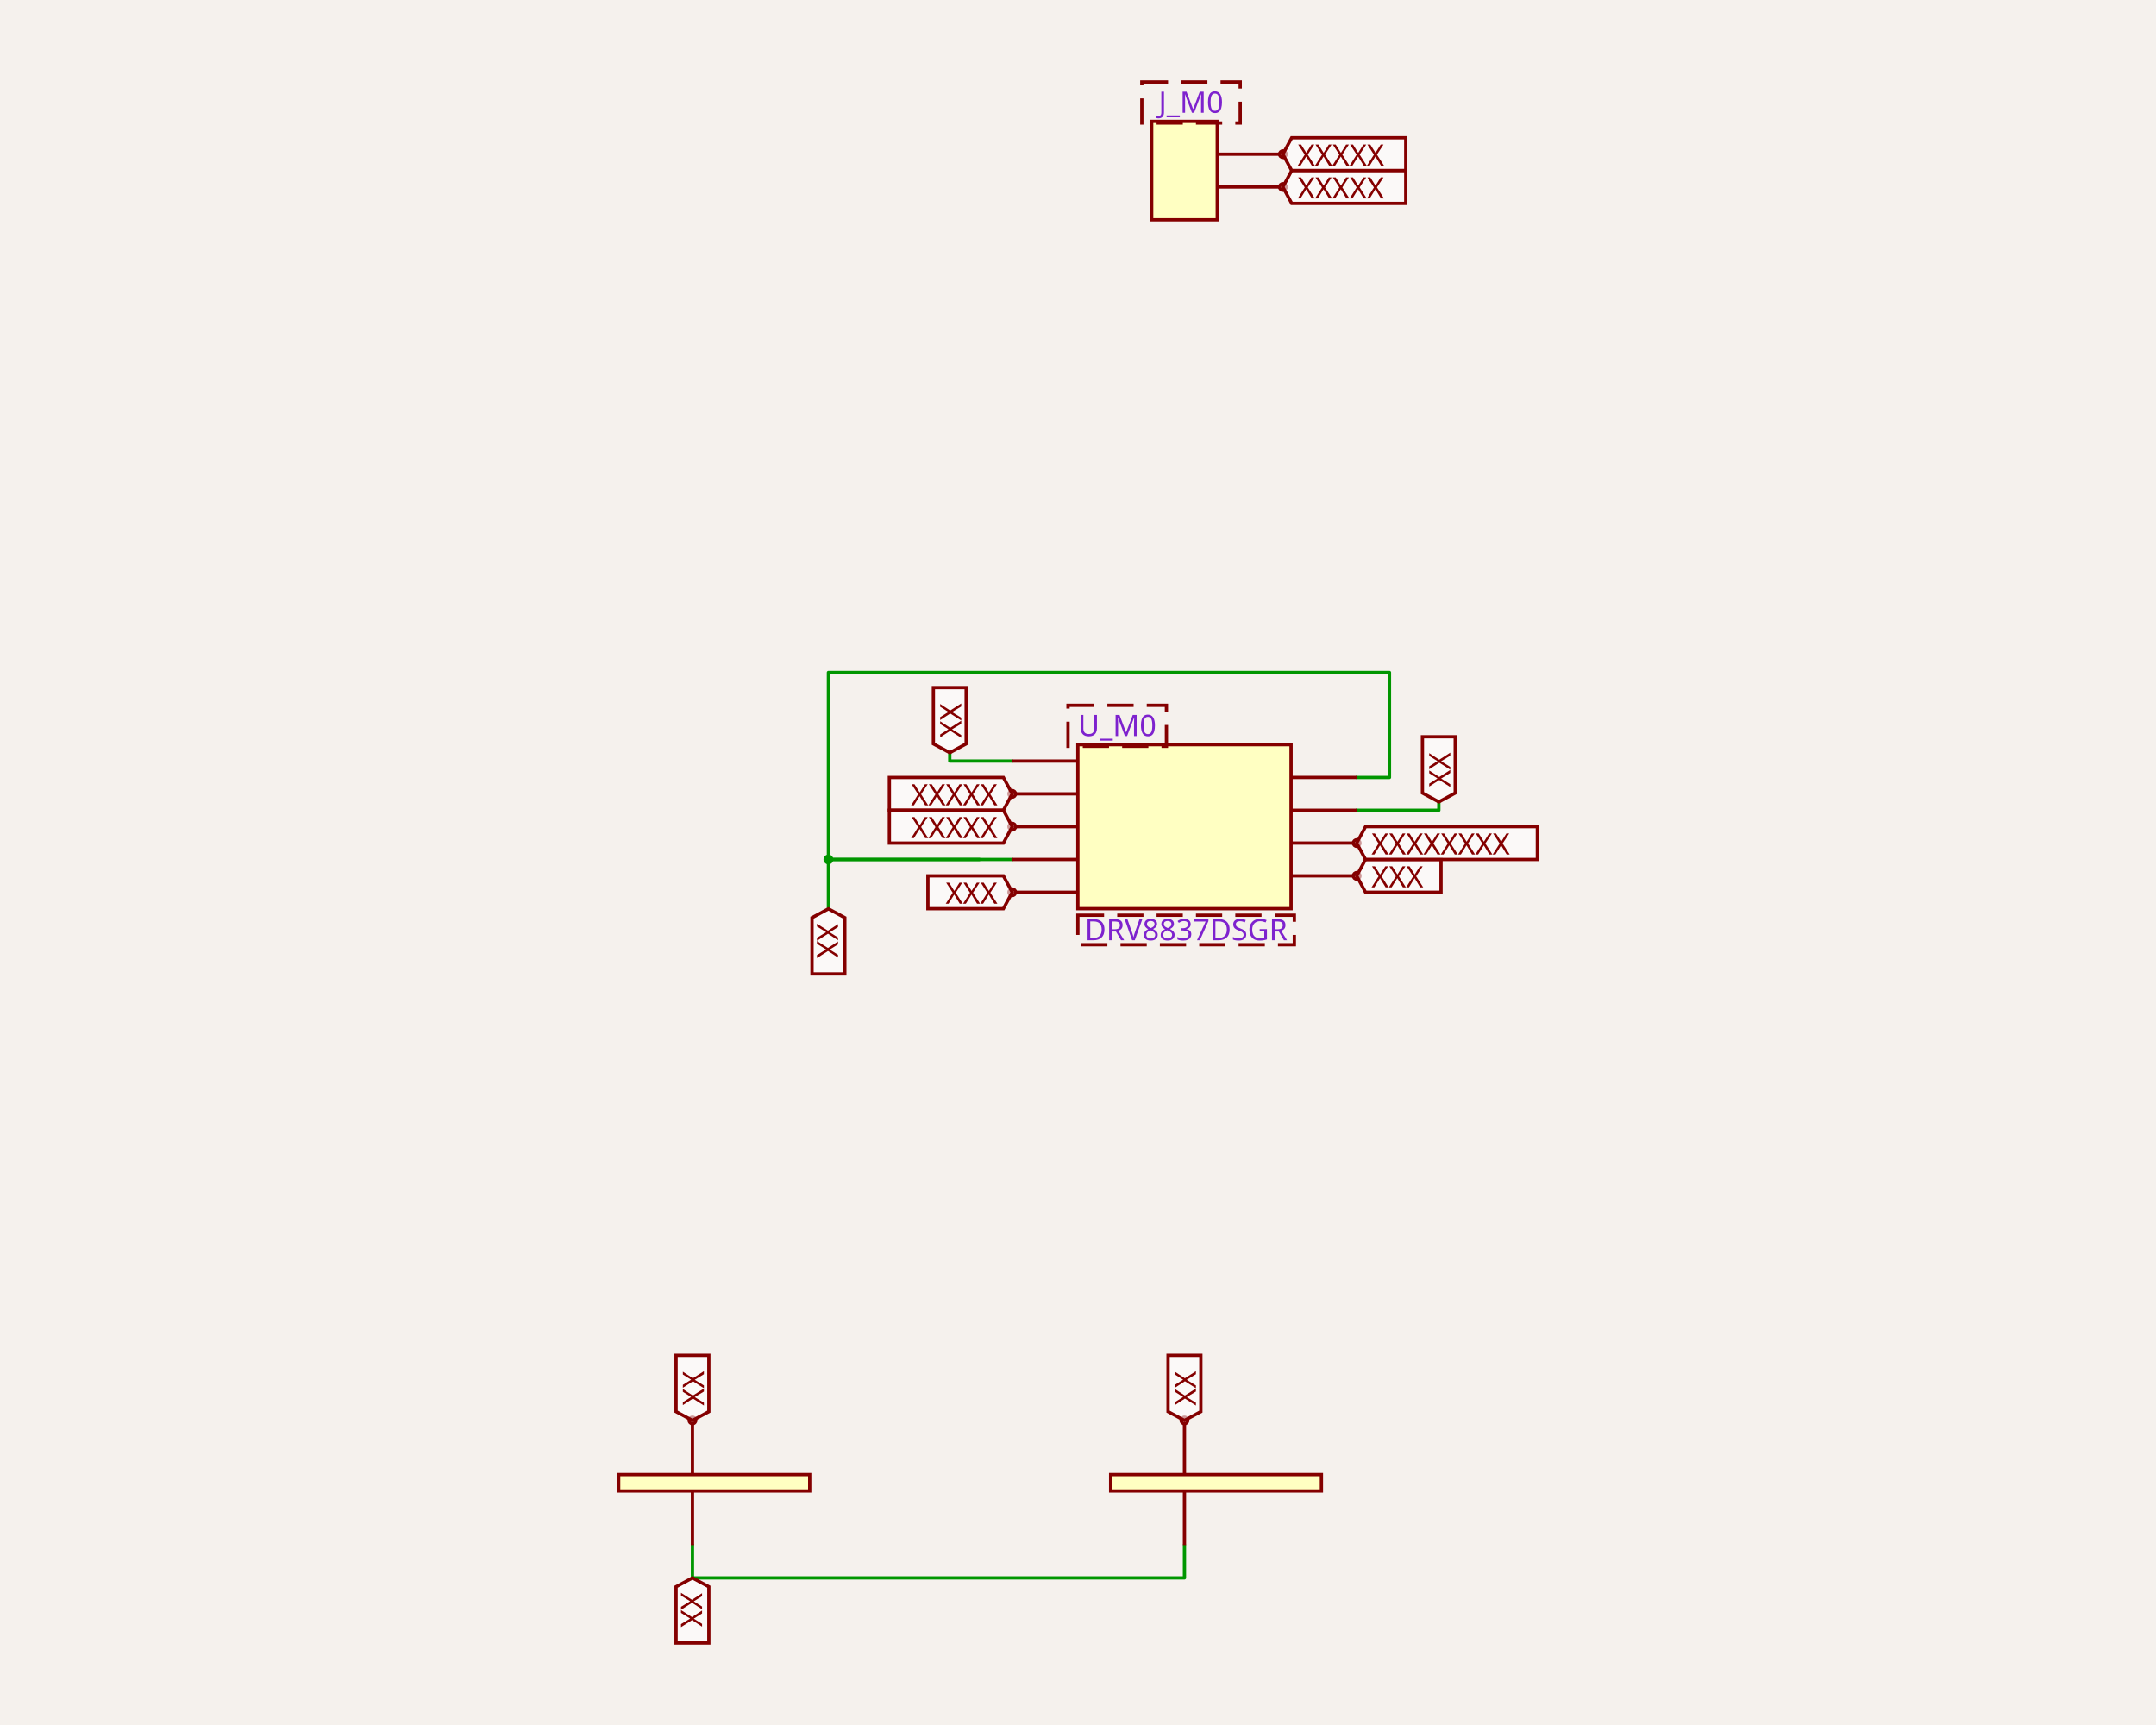
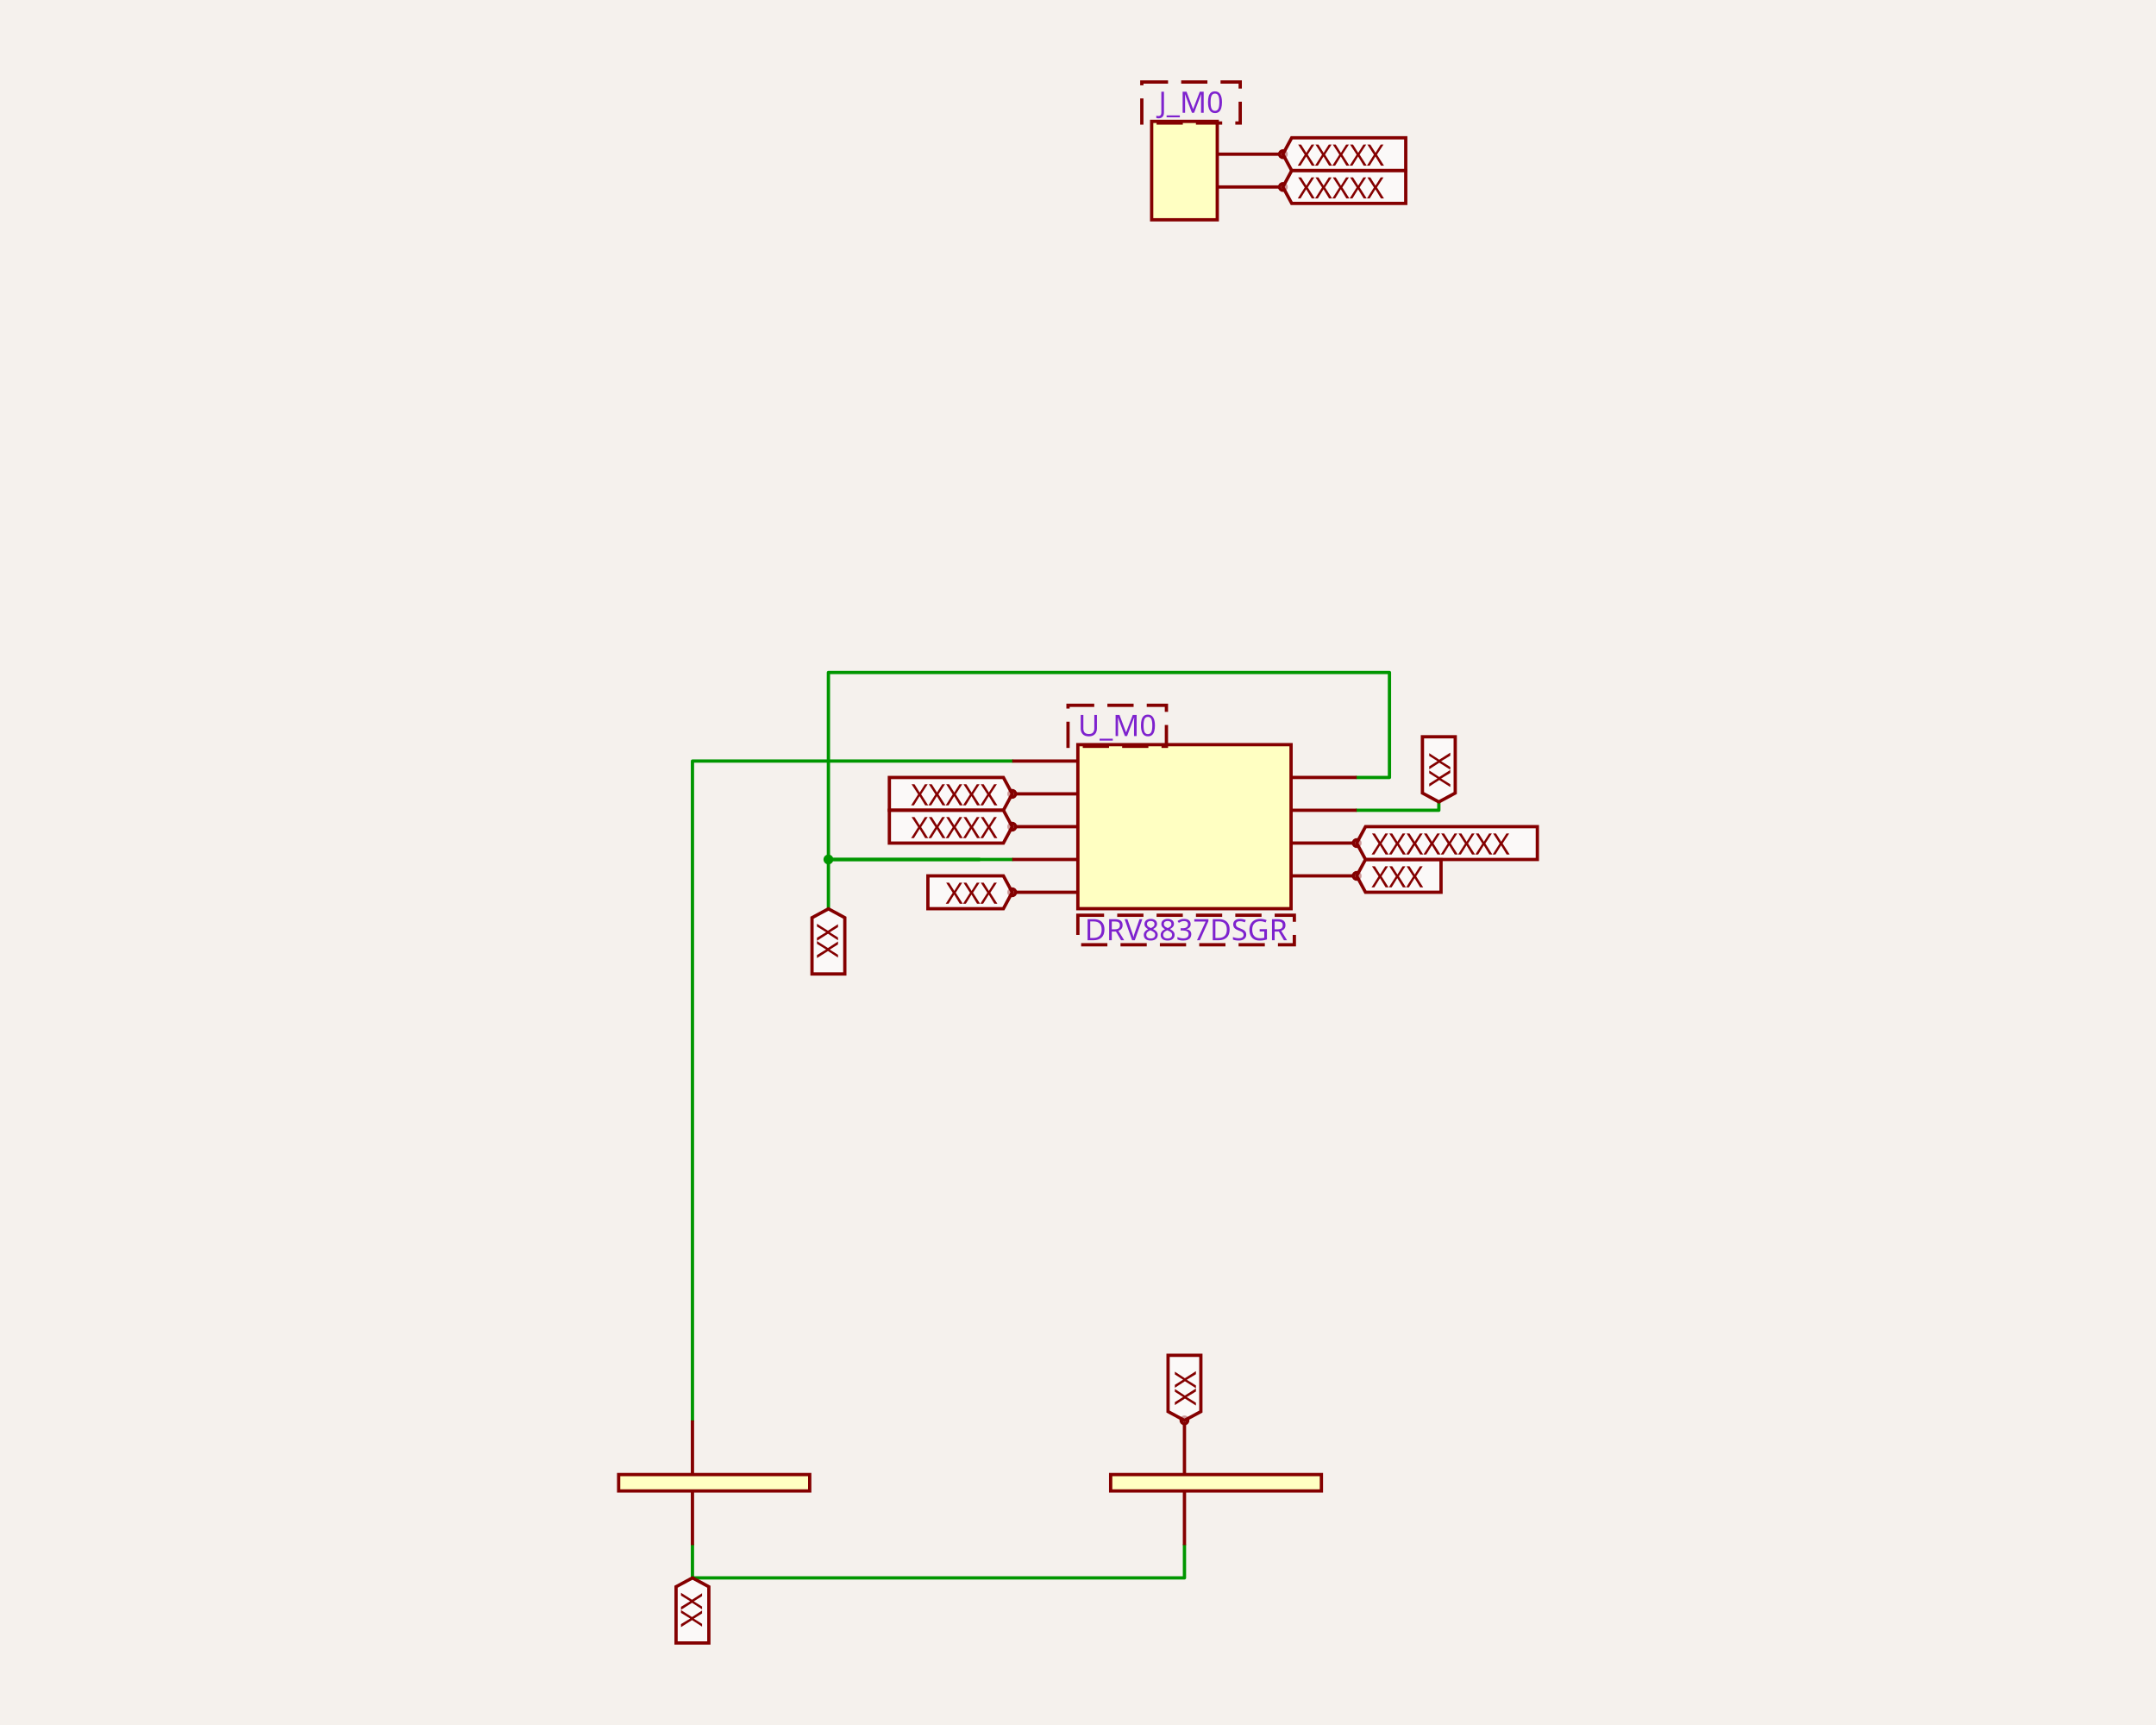
<svg xmlns="http://www.w3.org/2000/svg" class="tscircuit-schematic" width="1000" height="800" style="background-color: rgb(245, 241, 237)" data-real-to-screen-transform="matrix(76.0678017673,0,0,-76.0678017673,2831.4121987398,383.3817209072)">
  <style>
              .boundary { fill: rgb(245, 241, 237); }
              .schematic-boundary { fill: none; stroke: #fff; }
              .component { fill: none; stroke: rgb(132, 0, 0); }
              .chip { fill: rgb(255, 255, 194); stroke: rgb(132, 0, 0); }
              .component-pin { fill: none; stroke: rgb(132, 0, 0); }
              .text { font-family: sans-serif; fill: rgb(0, 150, 0); }
              .pin-number { fill: rgb(169, 0, 0); }
              .port-label { fill: rgb(0, 100, 100); }
              .component-name { fill: rgb(0, 100, 100); }

            </style>
  <rect class="boundary" x="0" y="0" width="1000" height="800" />
  <g class="trace sch-trace" data-layer="base" data-circuit-json-type="schematic_trace" data-schematic-trace-id="schematic_trace_0">
    <path d="M 321.175 716.559 L 321.175 731.772 L 549.378 731.772 L 549.378 716.559" class="trace-invisible-hover-outline sch-trace-hitbox" stroke="rgb(0, 150, 0)" fill="none" stroke-width="12.171px" stroke-linecap="round" opacity="0" stroke-linejoin="round" />
    <path class="sch-trace-path" d="M 321.175 716.559 L 321.175 731.772 L 549.378 731.772 L 549.378 716.559" stroke="rgb(0, 150, 0)" fill="none" stroke-width="1.521px" stroke-linecap="round" stroke-linejoin="round" />
  </g>
  <g class="trace sch-trace" data-layer="base" data-circuit-json-type="schematic_trace" data-schematic-trace-id="schematic_trace_1">
    <path d="M 469.507 398.595 L 384.235 398.595 L 384.235 311.878 L 644.463 311.878 L 644.463 360.561 L 629.249 360.561" class="trace-invisible-hover-outline sch-trace-hitbox" stroke="rgb(0, 150, 0)" fill="none" stroke-width="12.171px" stroke-linecap="round" opacity="0" stroke-linejoin="round" />
    <path class="sch-trace-path" d="M 469.507 398.595 L 384.235 398.595 L 384.235 311.878 L 644.463 311.878 L 644.463 360.561 L 629.249 360.561" stroke="rgb(0, 150, 0)" fill="none" stroke-width="1.521px" stroke-linecap="round" stroke-linejoin="round" />
  </g>
  <g class="trace sch-trace" data-layer="base" data-circuit-json-type="schematic_trace" data-schematic-trace-id="schematic_trace_2">
-     <path d="M 469.507 352.955 L 440.525 352.955 L 440.525 349.075" class="trace-invisible-hover-outline sch-trace-hitbox" stroke="rgb(0, 150, 0)" fill="none" stroke-width="12.171px" stroke-linecap="round" opacity="0" stroke-linejoin="round" />
-     <path class="sch-trace-path" d="M 469.507 352.955 L 440.525 352.955 L 440.525 349.075" stroke="rgb(0, 150, 0)" fill="none" stroke-width="1.521px" stroke-linecap="round" stroke-linejoin="round" />
-   </g>
-   <g class="trace sch-trace" data-layer="base" data-circuit-json-type="schematic_trace" data-schematic-trace-id="schematic_trace_3">
    <path d="M 454.293 398.595 L 384.235 398.595 L 384.235 421.492" class="trace-invisible-hover-outline sch-trace-hitbox" stroke="rgb(0, 150, 0)" fill="none" stroke-width="12.171px" stroke-linecap="round" opacity="0" stroke-linejoin="round" />
    <path class="sch-trace-path" d="M 454.293 398.595 L 384.235 398.595 L 384.235 421.492" stroke="rgb(0, 150, 0)" fill="none" stroke-width="1.521px" stroke-linecap="round" stroke-linejoin="round" />
  </g>
-   <g class="trace sch-trace" data-layer="base" data-circuit-json-type="schematic_trace" data-schematic-trace-id="schematic_trace_4">
+   <g class="trace sch-trace" data-layer="base" data-circuit-json-type="schematic_trace" data-schematic-trace-id="schematic_trace_3">
    <path d="M 629.249 375.775 L 667.359 375.775 L 667.359 371.895" class="trace-invisible-hover-outline sch-trace-hitbox" stroke="rgb(0, 150, 0)" fill="none" stroke-width="12.171px" stroke-linecap="round" opacity="0" stroke-linejoin="round" />
    <path class="sch-trace-path" d="M 629.249 375.775 L 667.359 375.775 L 667.359 371.895" stroke="rgb(0, 150, 0)" fill="none" stroke-width="1.521px" stroke-linecap="round" stroke-linejoin="round" />
+   </g>
+   <g class="trace sch-trace" data-layer="base" data-circuit-json-type="schematic_trace" data-schematic-trace-id="schematic_trace_4">
+     <path d="M 469.507 352.955 L 321.175 352.955 L 321.175 658.747" class="trace-invisible-hover-outline sch-trace-hitbox" stroke="rgb(0, 150, 0)" fill="none" stroke-width="12.171px" stroke-linecap="round" opacity="0" stroke-linejoin="round" />
+     <path class="sch-trace-path" d="M 469.507 352.955 L 321.175 352.955 L 321.175 658.747" stroke="rgb(0, 150, 0)" fill="none" stroke-width="1.521px" stroke-linecap="round" stroke-linejoin="round" />
  </g>
  <g class="trace-overlays sch-trace-overlays" data-layer="overlay" data-circuit-json-type="schematic_trace" data-schematic-trace-id="schematic_trace_0" />
  <g class="trace-overlays sch-trace-overlays" data-layer="overlay" data-circuit-json-type="schematic_trace" data-schematic-trace-id="schematic_trace_1">
    <circle cx="384.235" cy="398.595" r="2.282" class="trace-junction sch-trace-junction" fill="rgb(0, 150, 0)" />
  </g>
  <g class="trace-overlays sch-trace-overlays" data-layer="overlay" data-circuit-json-type="schematic_trace" data-schematic-trace-id="schematic_trace_2" />
  <g class="trace-overlays sch-trace-overlays" data-layer="overlay" data-circuit-json-type="schematic_trace" data-schematic-trace-id="schematic_trace_3" />
  <g class="trace-overlays sch-trace-overlays" data-layer="overlay" data-circuit-json-type="schematic_trace" data-schematic-trace-id="schematic_trace_4" />
  <g class="sch-component" data-circuit-json-type="schematic_component" data-schematic-component-id="schematic_component_0">
    <rect class="component chip sch-component-body" x="499.934" y="345.348" width="98.888" height="76.068" stroke-width="1.521px" fill="rgb(255, 255, 194)" stroke="rgb(132, 0, 0)" />
    <rect class="component-overlay sch-component-overlay" x="499.934" y="345.348" width="98.888" height="76.068" fill="transparent" />
    <line class="component-pin sch-component-pin sch-port-line" x1="499.934" y1="352.955" x2="469.507" y2="352.955" stroke-width="1.521px" />
    <g class="sch-port" data-schematic-port-id="source_port_0_0">
      <rect x="467.986" y="351.433" width="3.043" height="3.043" opacity="0" />
    </g>
    <text class="pin-number sch-pin-number" x="484.721" y="351.433" style="font-family: sans-serif;" fill="rgb(169, 0, 0)" text-anchor="middle" dominant-baseline="auto" font-size="11.41px" transform="" />
    <line class="component-pin sch-component-pin sch-port-line" x1="499.934" y1="368.168" x2="471.028" y2="368.168" stroke-width="1.521px" />
    <g class="sch-port" data-schematic-port-id="source_port_0_1">
      <circle class="component-pin sch-component-pin sch-port-terminal" cx="469.507" cy="368.168" r="1.521" stroke-width="1.521px" />
      <rect x="467.986" y="366.647" width="3.043" height="3.043" opacity="0" />
    </g>
    <text class="pin-number sch-pin-number" x="484.721" y="366.647" style="font-family: sans-serif;" fill="rgb(169, 0, 0)" text-anchor="middle" dominant-baseline="auto" font-size="11.41px" transform="" />
    <line class="component-pin sch-component-pin sch-port-line" x1="499.934" y1="383.382" x2="471.028" y2="383.382" stroke-width="1.521px" />
    <g class="sch-port" data-schematic-port-id="source_port_0_2">
      <circle class="component-pin sch-component-pin sch-port-terminal" cx="469.507" cy="383.382" r="1.521" stroke-width="1.521px" />
      <rect x="467.986" y="381.86" width="3.043" height="3.043" opacity="0" />
    </g>
    <text class="pin-number sch-pin-number" x="484.721" y="381.86" style="font-family: sans-serif;" fill="rgb(169, 0, 0)" text-anchor="middle" dominant-baseline="auto" font-size="11.41px" transform="" />
    <line class="component-pin sch-component-pin sch-port-line" x1="499.934" y1="398.595" x2="469.507" y2="398.595" stroke-width="1.521px" />
    <g class="sch-port" data-schematic-port-id="source_port_0_3">
      <rect x="467.986" y="397.074" width="3.043" height="3.043" opacity="0" />
    </g>
    <text class="pin-number sch-pin-number" x="484.721" y="397.074" style="font-family: sans-serif;" fill="rgb(169, 0, 0)" text-anchor="middle" dominant-baseline="auto" font-size="11.41px" transform="" />
    <line class="component-pin sch-component-pin sch-port-line" x1="499.934" y1="413.809" x2="471.028" y2="413.809" stroke-width="1.521px" />
    <g class="sch-port" data-schematic-port-id="source_port_0_4">
      <circle class="component-pin sch-component-pin sch-port-terminal" cx="469.507" cy="413.809" r="1.521" stroke-width="1.521px" />
      <rect x="467.986" y="412.287" width="3.043" height="3.043" opacity="0" />
    </g>
    <text class="pin-number sch-pin-number" x="484.721" y="412.287" style="font-family: sans-serif;" fill="rgb(169, 0, 0)" text-anchor="middle" dominant-baseline="auto" font-size="11.41px" transform="" />
    <line class="component-pin sch-component-pin sch-port-line" x1="598.822" y1="406.202" x2="627.728" y2="406.202" stroke-width="1.521px" />
    <g class="sch-port" data-schematic-port-id="source_port_0_5">
      <circle class="component-pin sch-component-pin sch-port-terminal" cx="629.249" cy="406.202" r="1.521" stroke-width="1.521px" />
      <rect x="627.728" y="404.681" width="3.043" height="3.043" opacity="0" />
    </g>
    <text class="pin-number sch-pin-number" x="614.036" y="404.681" style="font-family: sans-serif;" fill="rgb(169, 0, 0)" text-anchor="middle" dominant-baseline="auto" font-size="11.41px" transform="" />
    <line class="component-pin sch-component-pin sch-port-line" x1="598.822" y1="390.989" x2="627.728" y2="390.989" stroke-width="1.521px" />
    <g class="sch-port" data-schematic-port-id="source_port_0_6">
      <circle class="component-pin sch-component-pin sch-port-terminal" cx="629.249" cy="390.989" r="1.521" stroke-width="1.521px" />
      <rect x="627.728" y="389.467" width="3.043" height="3.043" opacity="0" />
    </g>
    <text class="pin-number sch-pin-number" x="614.036" y="389.467" style="font-family: sans-serif;" fill="rgb(169, 0, 0)" text-anchor="middle" dominant-baseline="auto" font-size="11.41px" transform="" />
    <line class="component-pin sch-component-pin sch-port-line" x1="598.822" y1="375.775" x2="629.249" y2="375.775" stroke-width="1.521px" />
    <g class="sch-port" data-schematic-port-id="source_port_0_7">
      <rect x="627.728" y="374.254" width="3.043" height="3.043" opacity="0" />
    </g>
    <text class="pin-number sch-pin-number" x="614.036" y="374.254" style="font-family: sans-serif;" fill="rgb(169, 0, 0)" text-anchor="middle" dominant-baseline="auto" font-size="11.41px" transform="" />
    <line class="component-pin sch-component-pin sch-port-line" x1="598.822" y1="360.561" x2="629.249" y2="360.561" stroke-width="1.521px" />
    <g class="sch-port" data-schematic-port-id="source_port_0_8">
      <rect x="627.728" y="359.04" width="3.043" height="3.043" opacity="0" />
    </g>
    <text class="pin-number sch-pin-number" x="614.036" y="359.04" style="font-family: sans-serif;" fill="rgb(169, 0, 0)" text-anchor="middle" dominant-baseline="auto" font-size="11.41px" transform="" />
  </g>
  <g class="sch-component" data-circuit-json-type="schematic_component" data-schematic-component-id="schematic_component_1">
    <rect class="component chip sch-component-body" x="534.165" y="56.29" width="30.427" height="45.641" stroke-width="1.521px" fill="rgb(255, 255, 194)" stroke="rgb(132, 0, 0)" />
    <rect class="component-overlay sch-component-overlay" x="534.165" y="56.29" width="30.427" height="45.641" fill="transparent" />
    <line class="component-pin sch-component-pin sch-port-line" x1="564.592" y1="71.504" x2="593.497" y2="71.504" stroke-width="1.521px" />
    <g class="sch-port" data-schematic-port-id="source_port_1_0">
      <circle class="component-pin sch-component-pin sch-port-terminal" cx="595.019" cy="71.504" r="1.521" stroke-width="1.521px" />
      <rect x="593.497" y="69.982" width="3.043" height="3.043" opacity="0" />
    </g>
    <text class="pin-number sch-pin-number" x="579.805" y="69.982" style="font-family: sans-serif;" fill="rgb(169, 0, 0)" text-anchor="middle" dominant-baseline="auto" font-size="11.41px" transform="" />
    <line class="component-pin sch-component-pin sch-port-line" x1="564.592" y1="86.717" x2="593.497" y2="86.717" stroke-width="1.521px" />
    <g class="sch-port" data-schematic-port-id="source_port_1_1">
      <circle class="component-pin sch-component-pin sch-port-terminal" cx="595.019" cy="86.717" r="1.521" stroke-width="1.521px" />
      <rect x="593.497" y="85.196" width="3.043" height="3.043" opacity="0" />
    </g>
    <text class="pin-number sch-pin-number" x="579.805" y="85.196" style="font-family: sans-serif;" fill="rgb(169, 0, 0)" text-anchor="middle" dominant-baseline="auto" font-size="11.41px" transform="" />
  </g>
  <g class="sch-component" data-circuit-json-type="schematic_component" data-schematic-component-id="schematic_component_2">
    <rect class="component chip sch-component-body" x="286.944" y="683.85" width="88.619" height="7.607" stroke-width="1.521px" fill="rgb(255, 255, 194)" stroke="rgb(132, 0, 0)" />
    <rect class="component-overlay sch-component-overlay" x="286.944" y="683.85" width="88.619" height="7.607" fill="transparent" />
-     <line class="component-pin sch-component-pin sch-port-line" x1="321.175" y1="683.85" x2="321.175" y2="660.269" stroke-width="1.521px" />
+     <line class="component-pin sch-component-pin sch-port-line" x1="321.175" y1="683.85" x2="321.175" y2="658.747" stroke-width="1.521px" />
    <g class="sch-port" data-schematic-port-id="source_port_2_0">
-       <circle class="component-pin sch-component-pin sch-port-terminal" cx="321.175" cy="658.747" r="1.521" stroke-width="1.521px" />
      <rect x="319.653" y="657.226" width="3.043" height="3.043" opacity="0" />
    </g>
    <text class="pin-number sch-pin-number" x="319.653" y="671.298" style="font-family: sans-serif;" fill="rgb(169, 0, 0)" text-anchor="middle" dominant-baseline="auto" font-size="11.41px" transform="rotate(-90 319.6534 671.2984)" />
    <line class="component-pin sch-component-pin sch-port-line" x1="321.175" y1="691.456" x2="321.175" y2="716.559" stroke-width="1.521px" />
    <g class="sch-port" data-schematic-port-id="source_port_2_1">
      <rect x="319.653" y="715.037" width="3.043" height="3.043" opacity="0" />
    </g>
    <text class="pin-number sch-pin-number" x="319.653" y="704.008" style="font-family: sans-serif;" fill="rgb(169, 0, 0)" text-anchor="middle" dominant-baseline="auto" font-size="11.41px" transform="rotate(-90 319.6534 704.0075)" />
  </g>
  <g class="sch-component" data-circuit-json-type="schematic_component" data-schematic-component-id="schematic_component_3">
    <rect class="component chip sch-component-body" x="515.148" y="683.85" width="97.747" height="7.607" stroke-width="1.521px" fill="rgb(255, 255, 194)" stroke="rgb(132, 0, 0)" />
    <rect class="component-overlay sch-component-overlay" x="515.148" y="683.85" width="97.747" height="7.607" fill="transparent" />
    <line class="component-pin sch-component-pin sch-port-line" x1="549.378" y1="683.85" x2="549.378" y2="660.269" stroke-width="1.521px" />
    <g class="sch-port" data-schematic-port-id="source_port_3_0">
      <circle class="component-pin sch-component-pin sch-port-terminal" cx="549.378" cy="658.747" r="1.521" stroke-width="1.521px" />
      <rect x="547.857" y="657.226" width="3.043" height="3.043" opacity="0" />
    </g>
    <text class="pin-number sch-pin-number" x="547.857" y="671.298" style="font-family: sans-serif;" fill="rgb(169, 0, 0)" text-anchor="middle" dominant-baseline="auto" font-size="11.41px" transform="rotate(-90 547.8568 671.2984)" />
    <line class="component-pin sch-component-pin sch-port-line" x1="549.378" y1="691.456" x2="549.378" y2="716.559" stroke-width="1.521px" />
    <g class="sch-port" data-schematic-port-id="source_port_3_1">
      <rect x="547.857" y="715.037" width="3.043" height="3.043" opacity="0" />
    </g>
    <text class="pin-number sch-pin-number" x="547.857" y="704.008" style="font-family: sans-serif;" fill="rgb(169, 0, 0)" text-anchor="middle" dominant-baseline="auto" font-size="11.41px" transform="rotate(-90 547.8568 704.0075)" />
  </g>
  <g class="schematic-port-hover sch-port-hover" data-schematic-port-id="source_port_0_0">
    <circle cx="469.507" cy="352.955" r="3.043" fill="red" opacity="0" />
  </g>
  <g class="schematic-port-hover sch-port-hover" data-schematic-port-id="source_port_0_1">
    <circle cx="469.507" cy="368.168" r="3.043" fill="red" opacity="0" />
  </g>
  <g class="schematic-port-hover sch-port-hover" data-schematic-port-id="source_port_0_2">
    <circle cx="469.507" cy="383.382" r="3.043" fill="red" opacity="0" />
  </g>
  <g class="schematic-port-hover sch-port-hover" data-schematic-port-id="source_port_0_3">
    <circle cx="469.507" cy="398.595" r="3.043" fill="red" opacity="0" />
  </g>
  <g class="schematic-port-hover sch-port-hover" data-schematic-port-id="source_port_0_4">
    <circle cx="469.507" cy="413.809" r="3.043" fill="red" opacity="0" />
  </g>
  <g class="schematic-port-hover sch-port-hover" data-schematic-port-id="source_port_0_5">
    <circle cx="629.249" cy="406.202" r="3.043" fill="red" opacity="0" />
  </g>
  <g class="schematic-port-hover sch-port-hover" data-schematic-port-id="source_port_0_6">
    <circle cx="629.249" cy="390.989" r="3.043" fill="red" opacity="0" />
  </g>
  <g class="schematic-port-hover sch-port-hover" data-schematic-port-id="source_port_0_7">
    <circle cx="629.249" cy="375.775" r="3.043" fill="red" opacity="0" />
  </g>
  <g class="schematic-port-hover sch-port-hover" data-schematic-port-id="source_port_0_8">
    <circle cx="629.249" cy="360.561" r="3.043" fill="red" opacity="0" />
  </g>
  <g class="schematic-port-hover sch-port-hover" data-schematic-port-id="source_port_1_0">
    <circle cx="595.019" cy="71.504" r="3.043" fill="red" opacity="0" />
  </g>
  <g class="schematic-port-hover sch-port-hover" data-schematic-port-id="source_port_1_1">
    <circle cx="595.019" cy="86.717" r="3.043" fill="red" opacity="0" />
  </g>
  <g class="schematic-port-hover sch-port-hover" data-schematic-port-id="source_port_2_0">
    <circle cx="321.175" cy="658.747" r="3.043" fill="red" opacity="0" />
  </g>
  <g class="schematic-port-hover sch-port-hover" data-schematic-port-id="source_port_2_1">
    <circle cx="321.175" cy="716.559" r="3.043" fill="red" opacity="0" />
  </g>
  <g class="schematic-port-hover sch-port-hover" data-schematic-port-id="source_port_3_0">
    <circle cx="549.378" cy="658.747" r="3.043" fill="red" opacity="0" />
  </g>
  <g class="schematic-port-hover sch-port-hover" data-schematic-port-id="source_port_3_1">
    <circle cx="549.378" cy="716.559" r="3.043" fill="red" opacity="0" />
  </g>
-   <path class="net-label sch-net-label" data-circuit-json-type="schematic_net_label" data-schematic-net-label-id="schematic_net_label_0" d="     M 440.525,349.075     L 432.918,344.967     L 432.918,318.881     L 448.132,318.881     L 448.132,344.967     Z   " fill="rgba(255, 255, 255, 0.6)" stroke="rgb(132, 0, 0)" stroke-width="1.521px" />
-   <text class="net-label-text sch-net-label-text" data-circuit-json-type="schematic_net_label" data-schematic-net-label-id="schematic_net_label_0" x="440.525" y="342.229" fill="rgb(132, 0, 0)" text-anchor="start" dominant-baseline="central" font-family="sans-serif" font-variant-numeric="tabular-nums" font-size="13.692px" transform="rotate(-90 440.5251 342.229)">XX</text>
-   <path class="net-label sch-net-label" data-circuit-json-type="schematic_net_label" data-schematic-net-label-id="schematic_net_label_1" d="     M 321.175,658.747     L 313.568,654.64     L 313.568,628.553     L 328.782,628.553     L 328.782,654.64     Z   " fill="rgba(255, 255, 255, 0.6)" stroke="rgb(132, 0, 0)" stroke-width="1.521px" />
-   <text class="net-label-text sch-net-label-text" data-circuit-json-type="schematic_net_label" data-schematic-net-label-id="schematic_net_label_1" x="321.175" y="651.901" fill="rgb(132, 0, 0)" text-anchor="start" dominant-baseline="central" font-family="sans-serif" font-variant-numeric="tabular-nums" font-size="13.692px" transform="rotate(-90 321.1747 651.9011)">XX</text>
-   <path class="net-label sch-net-label" data-circuit-json-type="schematic_net_label" data-schematic-net-label-id="schematic_net_label_2" d="     M 469.507,368.168     L 465.399,375.775     L 412.507,375.775     L 412.507,360.561     L 465.399,360.561     Z   " fill="rgba(255, 255, 255, 0.6)" stroke="rgb(132, 0, 0)" stroke-width="1.521px" />
-   <text class="net-label-text sch-net-label-text" data-circuit-json-type="schematic_net_label" data-schematic-net-label-id="schematic_net_label_2" x="462.661" y="368.168" fill="rgb(132, 0, 0)" text-anchor="end" dominant-baseline="central" font-family="sans-serif" font-variant-numeric="tabular-nums" font-size="13.692px" transform="">XXXXX</text>
-   <path class="net-label sch-net-label" data-circuit-json-type="schematic_net_label" data-schematic-net-label-id="schematic_net_label_3" d="     M 595.019,71.504     L 599.126,63.897     L 652.019,63.897     L 652.019,79.111     L 599.126,79.111     Z   " fill="rgba(255, 255, 255, 0.6)" stroke="rgb(132, 0, 0)" stroke-width="1.521px" />
-   <text class="net-label-text sch-net-label-text" data-circuit-json-type="schematic_net_label" data-schematic-net-label-id="schematic_net_label_3" x="601.865" y="71.504" fill="rgb(132, 0, 0)" text-anchor="start" dominant-baseline="central" font-family="sans-serif" font-variant-numeric="tabular-nums" font-size="13.692px" transform="">XXXXX</text>
-   <path class="net-label sch-net-label" data-circuit-json-type="schematic_net_label" data-schematic-net-label-id="schematic_net_label_4" d="     M 469.507,383.382     L 465.399,390.989     L 412.507,390.989     L 412.507,375.775     L 465.399,375.775     Z   " fill="rgba(255, 255, 255, 0.6)" stroke="rgb(132, 0, 0)" stroke-width="1.521px" />
-   <text class="net-label-text sch-net-label-text" data-circuit-json-type="schematic_net_label" data-schematic-net-label-id="schematic_net_label_4" x="462.661" y="383.382" fill="rgb(132, 0, 0)" text-anchor="end" dominant-baseline="central" font-family="sans-serif" font-variant-numeric="tabular-nums" font-size="13.692px" transform="">XXXXX</text>
-   <path class="net-label sch-net-label" data-circuit-json-type="schematic_net_label" data-schematic-net-label-id="schematic_net_label_5" d="     M 595.019,86.717     L 599.126,79.111     L 652.019,79.111     L 652.019,94.324     L 599.126,94.324     Z   " fill="rgba(255, 255, 255, 0.6)" stroke="rgb(132, 0, 0)" stroke-width="1.521px" />
-   <text class="net-label-text sch-net-label-text" data-circuit-json-type="schematic_net_label" data-schematic-net-label-id="schematic_net_label_5" x="601.865" y="86.717" fill="rgb(132, 0, 0)" text-anchor="start" dominant-baseline="central" font-family="sans-serif" font-variant-numeric="tabular-nums" font-size="13.692px" transform="">XXXXX</text>
-   <path class="net-label sch-net-label" data-circuit-json-type="schematic_net_label" data-schematic-net-label-id="schematic_net_label_6" d="     M 384.235,421.492     L 391.842,425.599     L 391.842,451.686     L 376.628,451.686     L 376.628,425.599     Z   " fill="rgba(255, 255, 255, 0.6)" stroke="rgb(132, 0, 0)" stroke-width="1.521px" />
-   <text class="net-label-text sch-net-label-text" data-circuit-json-type="schematic_net_label" data-schematic-net-label-id="schematic_net_label_6" x="384.235" y="428.338" fill="rgb(132, 0, 0)" text-anchor="start" dominant-baseline="central" font-family="sans-serif" font-variant-numeric="tabular-nums" font-size="13.692px" transform="rotate(90 384.2349 428.3378)">XX</text>
-   <path class="net-label sch-net-label" data-circuit-json-type="schematic_net_label" data-schematic-net-label-id="schematic_net_label_7" d="     M 321.175,731.772     L 328.782,735.88     L 328.782,761.966     L 313.568,761.966     L 313.568,735.88     Z   " fill="rgba(255, 255, 255, 0.6)" stroke="rgb(132, 0, 0)" stroke-width="1.521px" />
-   <text class="net-label-text sch-net-label-text" data-circuit-json-type="schematic_net_label" data-schematic-net-label-id="schematic_net_label_7" x="321.175" y="738.618" fill="rgb(132, 0, 0)" text-anchor="start" dominant-baseline="central" font-family="sans-serif" font-variant-numeric="tabular-nums" font-size="13.692px" transform="rotate(90 321.1747 738.6184)">XX</text>
-   <path class="net-label sch-net-label" data-circuit-json-type="schematic_net_label" data-schematic-net-label-id="schematic_net_label_8" d="     M 469.507,413.809     L 465.399,421.416     L 430.378,421.416     L 430.378,406.202     L 465.399,406.202     Z   " fill="rgba(255, 255, 255, 0.6)" stroke="rgb(132, 0, 0)" stroke-width="1.521px" />
-   <text class="net-label-text sch-net-label-text" data-circuit-json-type="schematic_net_label" data-schematic-net-label-id="schematic_net_label_8" x="462.661" y="413.809" fill="rgb(132, 0, 0)" text-anchor="end" dominant-baseline="central" font-family="sans-serif" font-variant-numeric="tabular-nums" font-size="13.692px" transform="">XXX</text>
-   <path class="net-label sch-net-label" data-circuit-json-type="schematic_net_label" data-schematic-net-label-id="schematic_net_label_9" d="     M 629.249,406.202     L 633.357,398.595     L 668.379,398.595     L 668.379,413.809     L 633.357,413.809     Z   " fill="rgba(255, 255, 255, 0.6)" stroke="rgb(132, 0, 0)" stroke-width="1.521px" />
-   <text class="net-label-text sch-net-label-text" data-circuit-json-type="schematic_net_label" data-schematic-net-label-id="schematic_net_label_9" x="636.095" y="406.202" fill="rgb(132, 0, 0)" text-anchor="start" dominant-baseline="central" font-family="sans-serif" font-variant-numeric="tabular-nums" font-size="13.692px" transform="">XXX</text>
-   <path class="net-label sch-net-label" data-circuit-json-type="schematic_net_label" data-schematic-net-label-id="schematic_net_label_10" d="     M 629.249,390.989     L 633.357,383.382     L 713.056,383.382     L 713.056,398.595     L 633.357,398.595     Z   " fill="rgba(255, 255, 255, 0.6)" stroke="rgb(132, 0, 0)" stroke-width="1.521px" />
-   <text class="net-label-text sch-net-label-text" data-circuit-json-type="schematic_net_label" data-schematic-net-label-id="schematic_net_label_10" x="636.095" y="390.989" fill="rgb(132, 0, 0)" text-anchor="start" dominant-baseline="central" font-family="sans-serif" font-variant-numeric="tabular-nums" font-size="13.692px" transform="">XXXXXXXX</text>
-   <path class="net-label sch-net-label" data-circuit-json-type="schematic_net_label" data-schematic-net-label-id="schematic_net_label_11" d="     M 667.359,371.895     L 659.753,367.788     L 659.753,341.702     L 674.966,341.702     L 674.966,367.788     Z   " fill="rgba(255, 255, 255, 0.6)" stroke="rgb(132, 0, 0)" stroke-width="1.521px" />
-   <text class="net-label-text sch-net-label-text" data-circuit-json-type="schematic_net_label" data-schematic-net-label-id="schematic_net_label_11" x="667.359" y="365.049" fill="rgb(132, 0, 0)" text-anchor="start" dominant-baseline="central" font-family="sans-serif" font-variant-numeric="tabular-nums" font-size="13.692px" transform="rotate(-90 667.3593 365.0494)">XX</text>
-   <path class="net-label sch-net-label" data-circuit-json-type="schematic_net_label" data-schematic-net-label-id="schematic_net_label_12" d="     M 549.378,658.747     L 541.771,654.64     L 541.771,628.553     L 556.985,628.553     L 556.985,654.64     Z   " fill="rgba(255, 255, 255, 0.6)" stroke="rgb(132, 0, 0)" stroke-width="1.521px" />
-   <text class="net-label-text sch-net-label-text" data-circuit-json-type="schematic_net_label" data-schematic-net-label-id="schematic_net_label_12" x="549.378" y="651.901" fill="rgb(132, 0, 0)" text-anchor="start" dominant-baseline="central" font-family="sans-serif" font-variant-numeric="tabular-nums" font-size="13.692px" transform="rotate(-90 549.3781 651.9011)">XX</text>
+   <path class="net-label sch-net-label" data-circuit-json-type="schematic_net_label" data-schematic-net-label-id="schematic_net_label_0" d="     M 469.507,368.168     L 465.399,375.775     L 412.507,375.775     L 412.507,360.561     L 465.399,360.561     Z   " fill="rgba(255, 255, 255, 0.6)" stroke="rgb(132, 0, 0)" stroke-width="1.521px" />
+   <text class="net-label-text sch-net-label-text" data-circuit-json-type="schematic_net_label" data-schematic-net-label-id="schematic_net_label_0" x="462.661" y="368.168" fill="rgb(132, 0, 0)" text-anchor="end" dominant-baseline="central" font-family="sans-serif" font-variant-numeric="tabular-nums" font-size="13.692px" transform="">XXXXX</text>
+   <path class="net-label sch-net-label" data-circuit-json-type="schematic_net_label" data-schematic-net-label-id="schematic_net_label_1" d="     M 595.019,71.504     L 599.126,63.897     L 652.019,63.897     L 652.019,79.111     L 599.126,79.111     Z   " fill="rgba(255, 255, 255, 0.6)" stroke="rgb(132, 0, 0)" stroke-width="1.521px" />
+   <text class="net-label-text sch-net-label-text" data-circuit-json-type="schematic_net_label" data-schematic-net-label-id="schematic_net_label_1" x="601.865" y="71.504" fill="rgb(132, 0, 0)" text-anchor="start" dominant-baseline="central" font-family="sans-serif" font-variant-numeric="tabular-nums" font-size="13.692px" transform="">XXXXX</text>
+   <path class="net-label sch-net-label" data-circuit-json-type="schematic_net_label" data-schematic-net-label-id="schematic_net_label_2" d="     M 469.507,383.382     L 465.399,390.989     L 412.507,390.989     L 412.507,375.775     L 465.399,375.775     Z   " fill="rgba(255, 255, 255, 0.6)" stroke="rgb(132, 0, 0)" stroke-width="1.521px" />
+   <text class="net-label-text sch-net-label-text" data-circuit-json-type="schematic_net_label" data-schematic-net-label-id="schematic_net_label_2" x="462.661" y="383.382" fill="rgb(132, 0, 0)" text-anchor="end" dominant-baseline="central" font-family="sans-serif" font-variant-numeric="tabular-nums" font-size="13.692px" transform="">XXXXX</text>
+   <path class="net-label sch-net-label" data-circuit-json-type="schematic_net_label" data-schematic-net-label-id="schematic_net_label_3" d="     M 595.019,86.717     L 599.126,79.111     L 652.019,79.111     L 652.019,94.324     L 599.126,94.324     Z   " fill="rgba(255, 255, 255, 0.6)" stroke="rgb(132, 0, 0)" stroke-width="1.521px" />
+   <text class="net-label-text sch-net-label-text" data-circuit-json-type="schematic_net_label" data-schematic-net-label-id="schematic_net_label_3" x="601.865" y="86.717" fill="rgb(132, 0, 0)" text-anchor="start" dominant-baseline="central" font-family="sans-serif" font-variant-numeric="tabular-nums" font-size="13.692px" transform="">XXXXX</text>
+   <path class="net-label sch-net-label" data-circuit-json-type="schematic_net_label" data-schematic-net-label-id="schematic_net_label_4" d="     M 384.235,421.492     L 391.842,425.599     L 391.842,451.686     L 376.628,451.686     L 376.628,425.599     Z   " fill="rgba(255, 255, 255, 0.6)" stroke="rgb(132, 0, 0)" stroke-width="1.521px" />
+   <text class="net-label-text sch-net-label-text" data-circuit-json-type="schematic_net_label" data-schematic-net-label-id="schematic_net_label_4" x="384.235" y="428.338" fill="rgb(132, 0, 0)" text-anchor="start" dominant-baseline="central" font-family="sans-serif" font-variant-numeric="tabular-nums" font-size="13.692px" transform="rotate(90 384.2349 428.3378)">XX</text>
+   <path class="net-label sch-net-label" data-circuit-json-type="schematic_net_label" data-schematic-net-label-id="schematic_net_label_5" d="     M 321.175,731.772     L 328.782,735.88     L 328.782,761.966     L 313.568,761.966     L 313.568,735.88     Z   " fill="rgba(255, 255, 255, 0.6)" stroke="rgb(132, 0, 0)" stroke-width="1.521px" />
+   <text class="net-label-text sch-net-label-text" data-circuit-json-type="schematic_net_label" data-schematic-net-label-id="schematic_net_label_5" x="321.175" y="738.618" fill="rgb(132, 0, 0)" text-anchor="start" dominant-baseline="central" font-family="sans-serif" font-variant-numeric="tabular-nums" font-size="13.692px" transform="rotate(90 321.1747 738.6184)">XX</text>
+   <path class="net-label sch-net-label" data-circuit-json-type="schematic_net_label" data-schematic-net-label-id="schematic_net_label_6" d="     M 469.507,413.809     L 465.399,421.416     L 430.378,421.416     L 430.378,406.202     L 465.399,406.202     Z   " fill="rgba(255, 255, 255, 0.6)" stroke="rgb(132, 0, 0)" stroke-width="1.521px" />
+   <text class="net-label-text sch-net-label-text" data-circuit-json-type="schematic_net_label" data-schematic-net-label-id="schematic_net_label_6" x="462.661" y="413.809" fill="rgb(132, 0, 0)" text-anchor="end" dominant-baseline="central" font-family="sans-serif" font-variant-numeric="tabular-nums" font-size="13.692px" transform="">XXX</text>
+   <path class="net-label sch-net-label" data-circuit-json-type="schematic_net_label" data-schematic-net-label-id="schematic_net_label_7" d="     M 629.249,406.202     L 633.357,398.595     L 668.379,398.595     L 668.379,413.809     L 633.357,413.809     Z   " fill="rgba(255, 255, 255, 0.6)" stroke="rgb(132, 0, 0)" stroke-width="1.521px" />
+   <text class="net-label-text sch-net-label-text" data-circuit-json-type="schematic_net_label" data-schematic-net-label-id="schematic_net_label_7" x="636.095" y="406.202" fill="rgb(132, 0, 0)" text-anchor="start" dominant-baseline="central" font-family="sans-serif" font-variant-numeric="tabular-nums" font-size="13.692px" transform="">XXX</text>
+   <path class="net-label sch-net-label" data-circuit-json-type="schematic_net_label" data-schematic-net-label-id="schematic_net_label_8" d="     M 629.249,390.989     L 633.357,383.382     L 713.056,383.382     L 713.056,398.595     L 633.357,398.595     Z   " fill="rgba(255, 255, 255, 0.6)" stroke="rgb(132, 0, 0)" stroke-width="1.521px" />
+   <text class="net-label-text sch-net-label-text" data-circuit-json-type="schematic_net_label" data-schematic-net-label-id="schematic_net_label_8" x="636.095" y="390.989" fill="rgb(132, 0, 0)" text-anchor="start" dominant-baseline="central" font-family="sans-serif" font-variant-numeric="tabular-nums" font-size="13.692px" transform="">XXXXXXXX</text>
+   <path class="net-label sch-net-label" data-circuit-json-type="schematic_net_label" data-schematic-net-label-id="schematic_net_label_9" d="     M 667.359,371.895     L 659.753,367.788     L 659.753,341.702     L 674.966,341.702     L 674.966,367.788     Z   " fill="rgba(255, 255, 255, 0.6)" stroke="rgb(132, 0, 0)" stroke-width="1.521px" />
+   <text class="net-label-text sch-net-label-text" data-circuit-json-type="schematic_net_label" data-schematic-net-label-id="schematic_net_label_9" x="667.359" y="365.049" fill="rgb(132, 0, 0)" text-anchor="start" dominant-baseline="central" font-family="sans-serif" font-variant-numeric="tabular-nums" font-size="13.692px" transform="rotate(-90 667.3593 365.0494)">XX</text>
+   <path class="net-label sch-net-label" data-circuit-json-type="schematic_net_label" data-schematic-net-label-id="schematic_net_label_10" d="     M 549.378,658.747     L 541.771,654.64     L 541.771,628.553     L 556.985,628.553     L 556.985,654.64     Z   " fill="rgba(255, 255, 255, 0.6)" stroke="rgb(132, 0, 0)" stroke-width="1.521px" />
+   <text class="net-label-text sch-net-label-text" data-circuit-json-type="schematic_net_label" data-schematic-net-label-id="schematic_net_label_10" x="549.378" y="651.901" fill="rgb(132, 0, 0)" text-anchor="start" dominant-baseline="central" font-family="sans-serif" font-variant-numeric="tabular-nums" font-size="13.692px" transform="rotate(-90 549.3781 651.9011)">XX</text>
  <text class="sch-text" x="550.139" y="431.304" fill="#7e22ce" text-anchor="middle" dominant-baseline="middle" font-family="sans-serif" font-size="13.692px" transform="rotate(0, 550.1388, 431.3044)">DRV8837DSGR</text>
  <text class="sch-text" x="518.19" y="336.6" fill="#7e22ce" text-anchor="middle" dominant-baseline="middle" font-family="sans-serif" font-size="13.692px" transform="rotate(0, 518.1903, 336.6)">U_M0</text>
  <text class="sch-text" x="552.421" y="47.542" fill="#7e22ce" text-anchor="middle" dominant-baseline="middle" font-family="sans-serif" font-size="13.692px" transform="rotate(0, 552.4209, 47.54238)">J_M0</text>
  <rect class="schematic-box sch-box" x="499.934" y="424.458" width="100.409" height="13.692" stroke-width="1.521px" stroke="rgb(132, 0, 0)" fill="transparent" stroke-dasharray="12.171 6.085" />
  <rect class="schematic-box sch-box" x="495.37" y="327.092" width="45.641" height="19.017" stroke-width="1.521px" stroke="rgb(132, 0, 0)" fill="transparent" stroke-dasharray="12.171 6.085" />
  <rect class="schematic-box sch-box" x="529.601" y="38.034" width="45.641" height="19.017" stroke-width="1.521px" stroke="rgb(132, 0, 0)" fill="transparent" stroke-dasharray="12.171 6.085" />
</svg>
